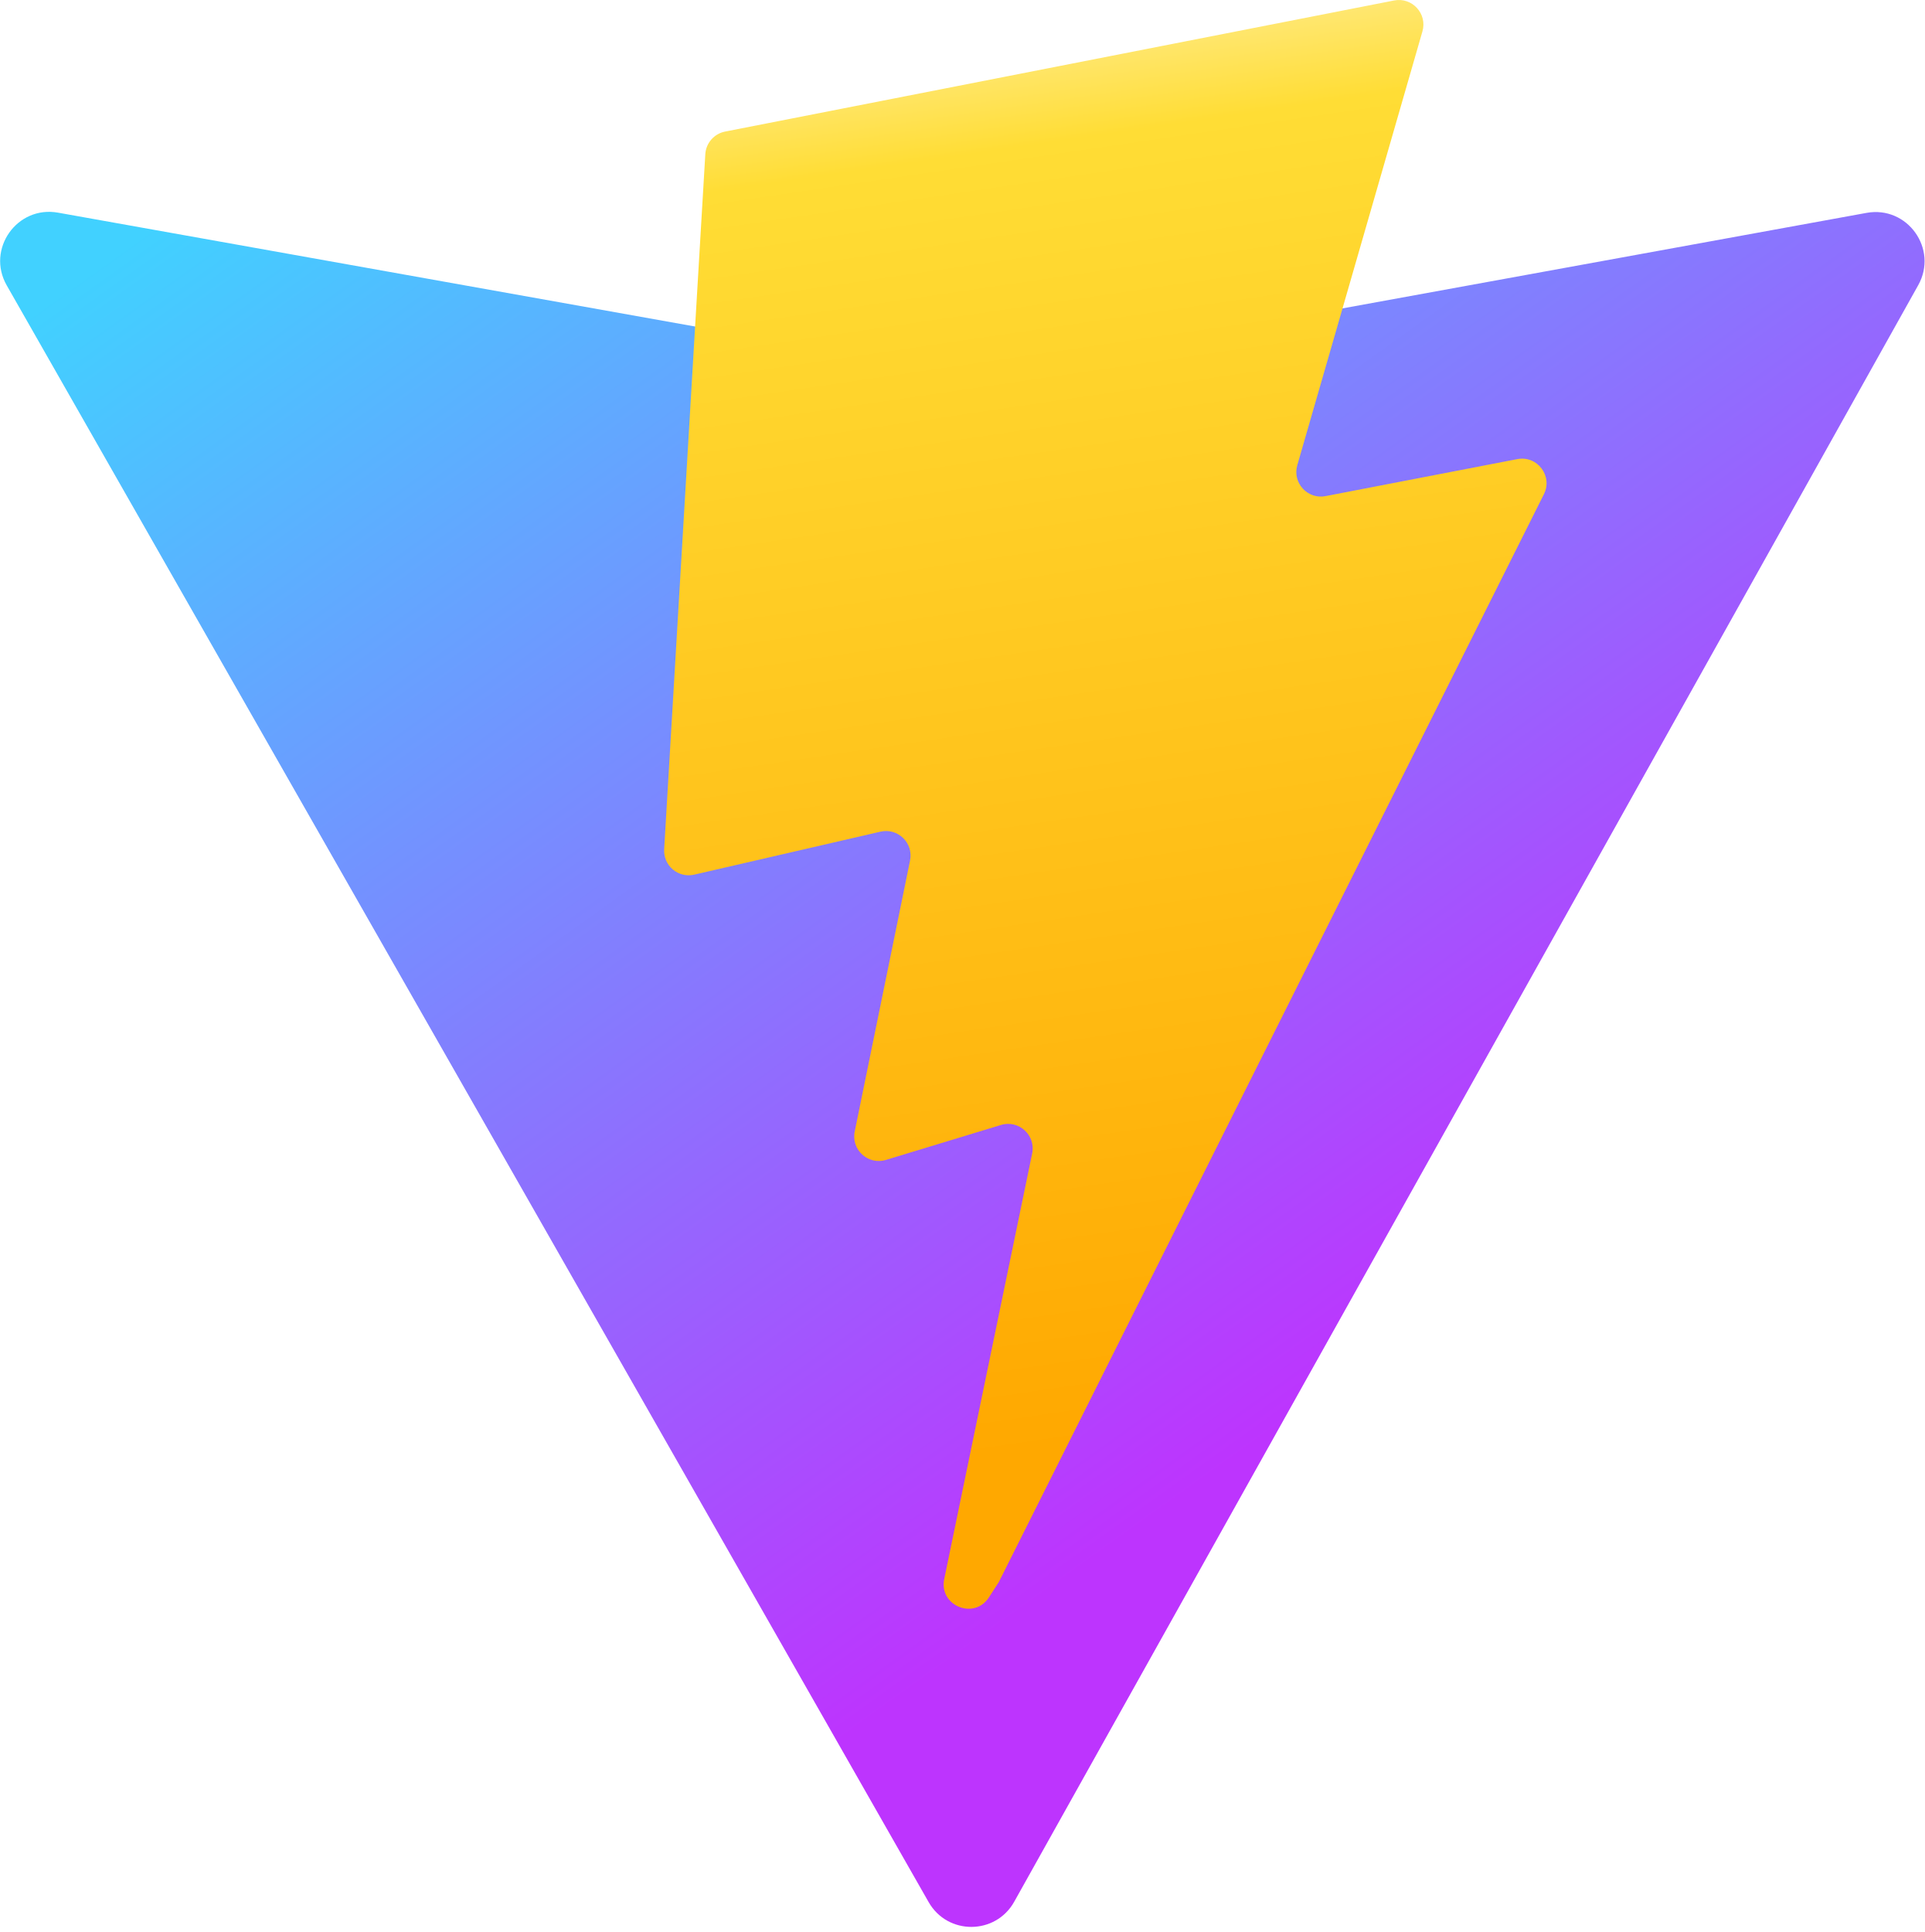
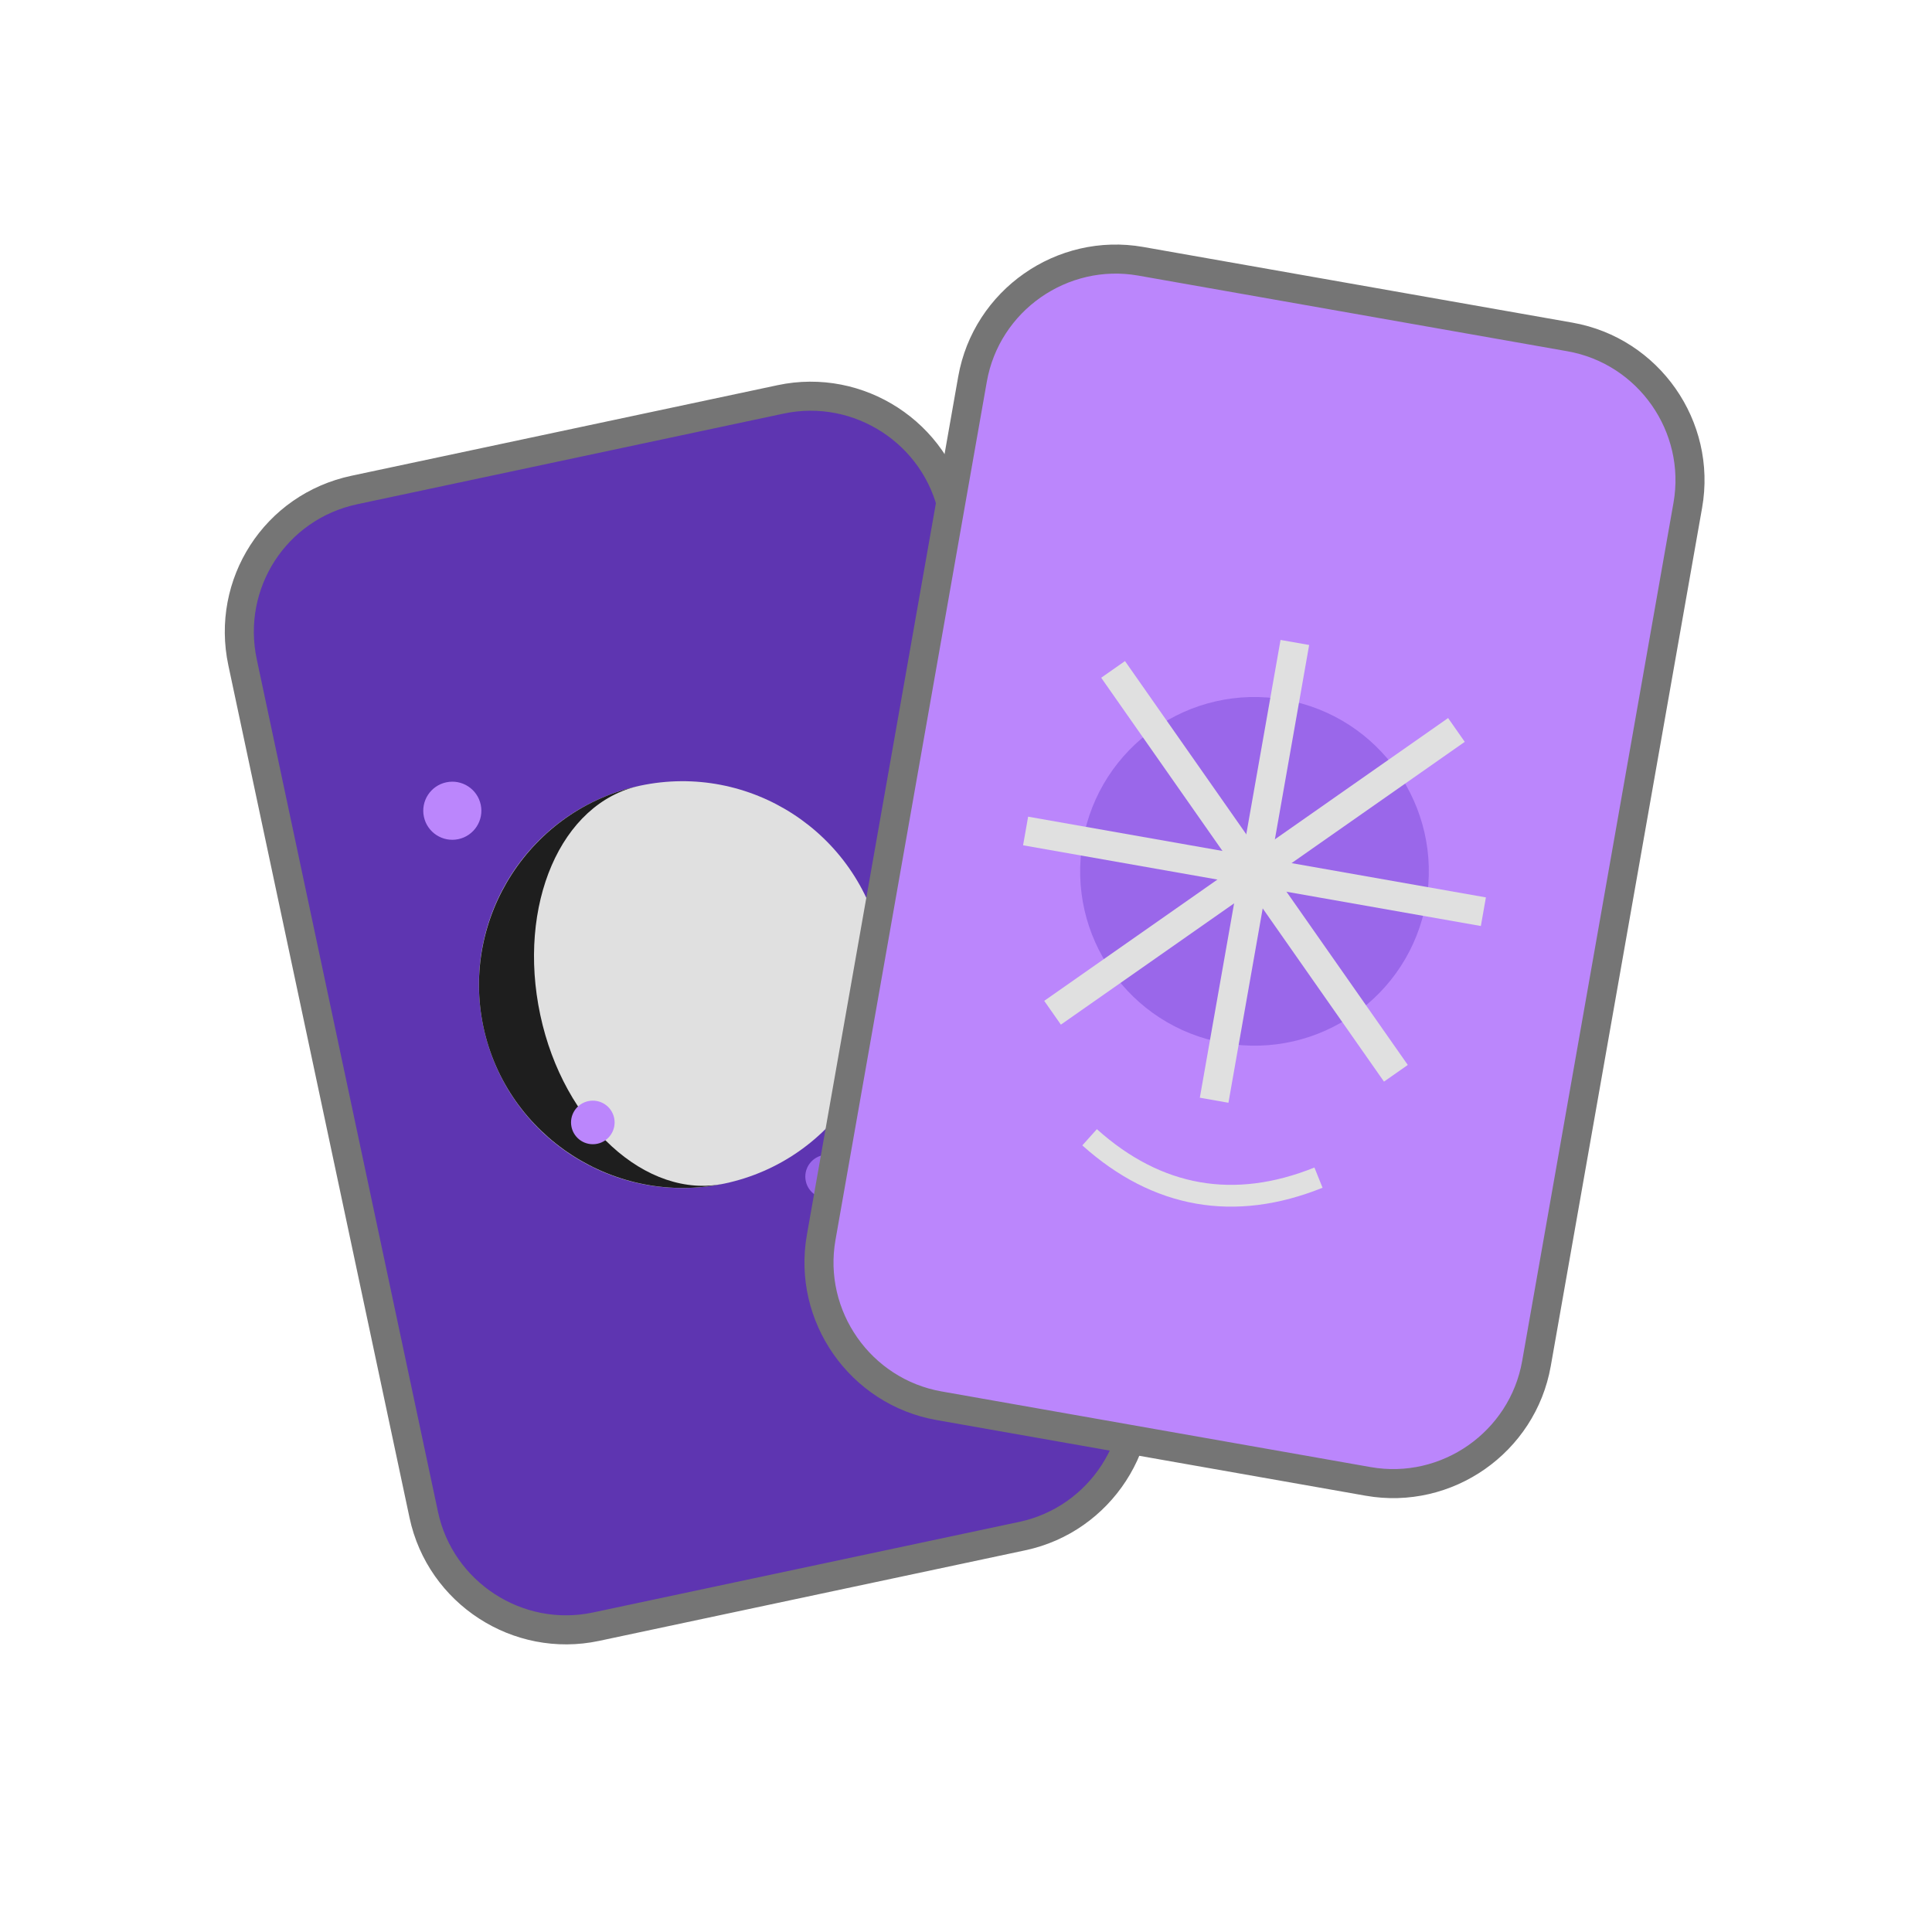
- <svg xmlns="http://www.w3.org/2000/svg" aria-hidden="true" role="img" class="iconify iconify--logos" width="31.88" height="32" preserveAspectRatio="xMidYMid meet" viewBox="0 0 256 257">
-   <defs>
-     <linearGradient id="IconifyId1813088fe1fbc01fb466" x1="-.828%" x2="57.636%" y1="7.652%" y2="78.411%">
-       <stop offset="0%" stop-color="#41D1FF" />
-       <stop offset="100%" stop-color="#BD34FE" />
-     </linearGradient>
-     <linearGradient id="IconifyId1813088fe1fbc01fb467" x1="43.376%" x2="50.316%" y1="2.242%" y2="89.03%">
-       <stop offset="0%" stop-color="#FFEA83" />
-       <stop offset="8.333%" stop-color="#FFDD35" />
-       <stop offset="100%" stop-color="#FFA800" />
-     </linearGradient>
-   </defs>
-   <path fill="url(#IconifyId1813088fe1fbc01fb466)" d="M255.153 37.938L134.897 252.976c-2.483 4.44-8.862 4.466-11.382.048L.875 37.958c-2.746-4.814 1.371-10.646 6.827-9.67l120.385 21.517a6.537 6.537 0 0 0 2.322-.004l117.867-21.483c5.438-.991 9.574 4.796 6.877 9.62Z" />
-   <path fill="url(#IconifyId1813088fe1fbc01fb467)" d="M185.432.063L96.44 17.501a3.268 3.268 0 0 0-2.634 3.014l-5.474 92.456a3.268 3.268 0 0 0 3.997 3.378l24.777-5.718c2.318-.535 4.413 1.507 3.936 3.838l-7.361 36.047c-.495 2.426 1.782 4.5 4.151 3.78l15.304-4.649c2.372-.72 4.652 1.36 4.15 3.788l-11.698 56.621c-.732 3.542 3.979 5.473 5.943 2.437l1.313-2.028l72.516-144.72c1.215-2.423-.88-5.186-3.54-4.672l-25.505 4.922c-2.396.462-4.435-1.77-3.759-4.114l16.646-57.705c.677-2.35-1.37-4.583-3.769-4.113Z" />
+ <svg xmlns="http://www.w3.org/2000/svg" version="1.1" id="Camada_1" x="0px" y="0px" viewBox="0 0 133 133" style="enable-background:new 0 0 133 133;" xml:space="preserve">
+   <style type="text/css">
+ 	.st0{fill:#5E35B1;stroke:#757575;stroke-width:2;}
+ 	.st1{fill:#E0E0E0;}
+ 	.st2{fill:#1E1E1E;}
+ 	.st3{fill:#BB86FC;}
+ 	.st4{fill:#9A67EA;}
+ 	.st5{fill:#BB86FC;stroke:#757575;stroke-width:2;}
+ 	.st6{fill:none;stroke:#E0E0E0;stroke-width:2;}
+ 	.st7{fill:none;stroke:#E0E0E0;stroke-width:1.5;}
+ </style>
+   <g transform="rotate(-12 50 70)">
+     <path class="st0" d="M32.5,29.2l30,0c5.5,0,10,4.5,10,10l0,60c0,5.5-4.5,10-10,10l-30,0c-5.5,0-10-4.5-10-10l0-60   C22.5,33.7,26.9,29.2,32.5,29.2z" />
+     <circle class="st1" cx="47.5" cy="67.2" r="14" />
+     <path class="st2" d="M47.5,53.2c-7.7,0-14,6.3-14,14c0,7.7,6.3,14,14,14c-5.5,0-10-6.3-10-14C37.5,59.5,41.9,53.2,47.5,53.2" />
+     <circle class="st3" cx="34.5" cy="52.2" r="2" />
+     <circle class="st4" cx="54.5" cy="82.2" r="1.5" />
+     <circle class="st3" cx="39.5" cy="75.2" r="1.5" />
+   </g>
+   <g transform="rotate(10 85 70)">
+     <path class="st5" d="M69.6,19.9l30,0c5.5,0,10,4.5,10,10l0,60c0,5.5-4.5,10-10,10l-30,0c-5.5,0-10-4.5-10-10l0-60   C59.6,24.4,64.1,19.9,69.6,19.9z" />
+     <circle class="st4" cx="84.6" cy="59.9" r="12" />
+     <g>
+       <line class="st6" x1="84.6" y1="43.9" x2="84.6" y2="75.9" />
+       <line class="st6" x1="68.6" y1="59.9" x2="100.6" y2="59.9" />
+       <line class="st6" x1="72.6" y1="47.9" x2="96.6" y2="71.9" />
+       <line class="st6" x1="96.6" y1="47.9" x2="72.6" y2="71.9" />
+     </g>
+     <path class="st7" d="M76.6,79.9c5.3,3.3,10.7,3.3,16,0" />
+   </g>
</svg>
